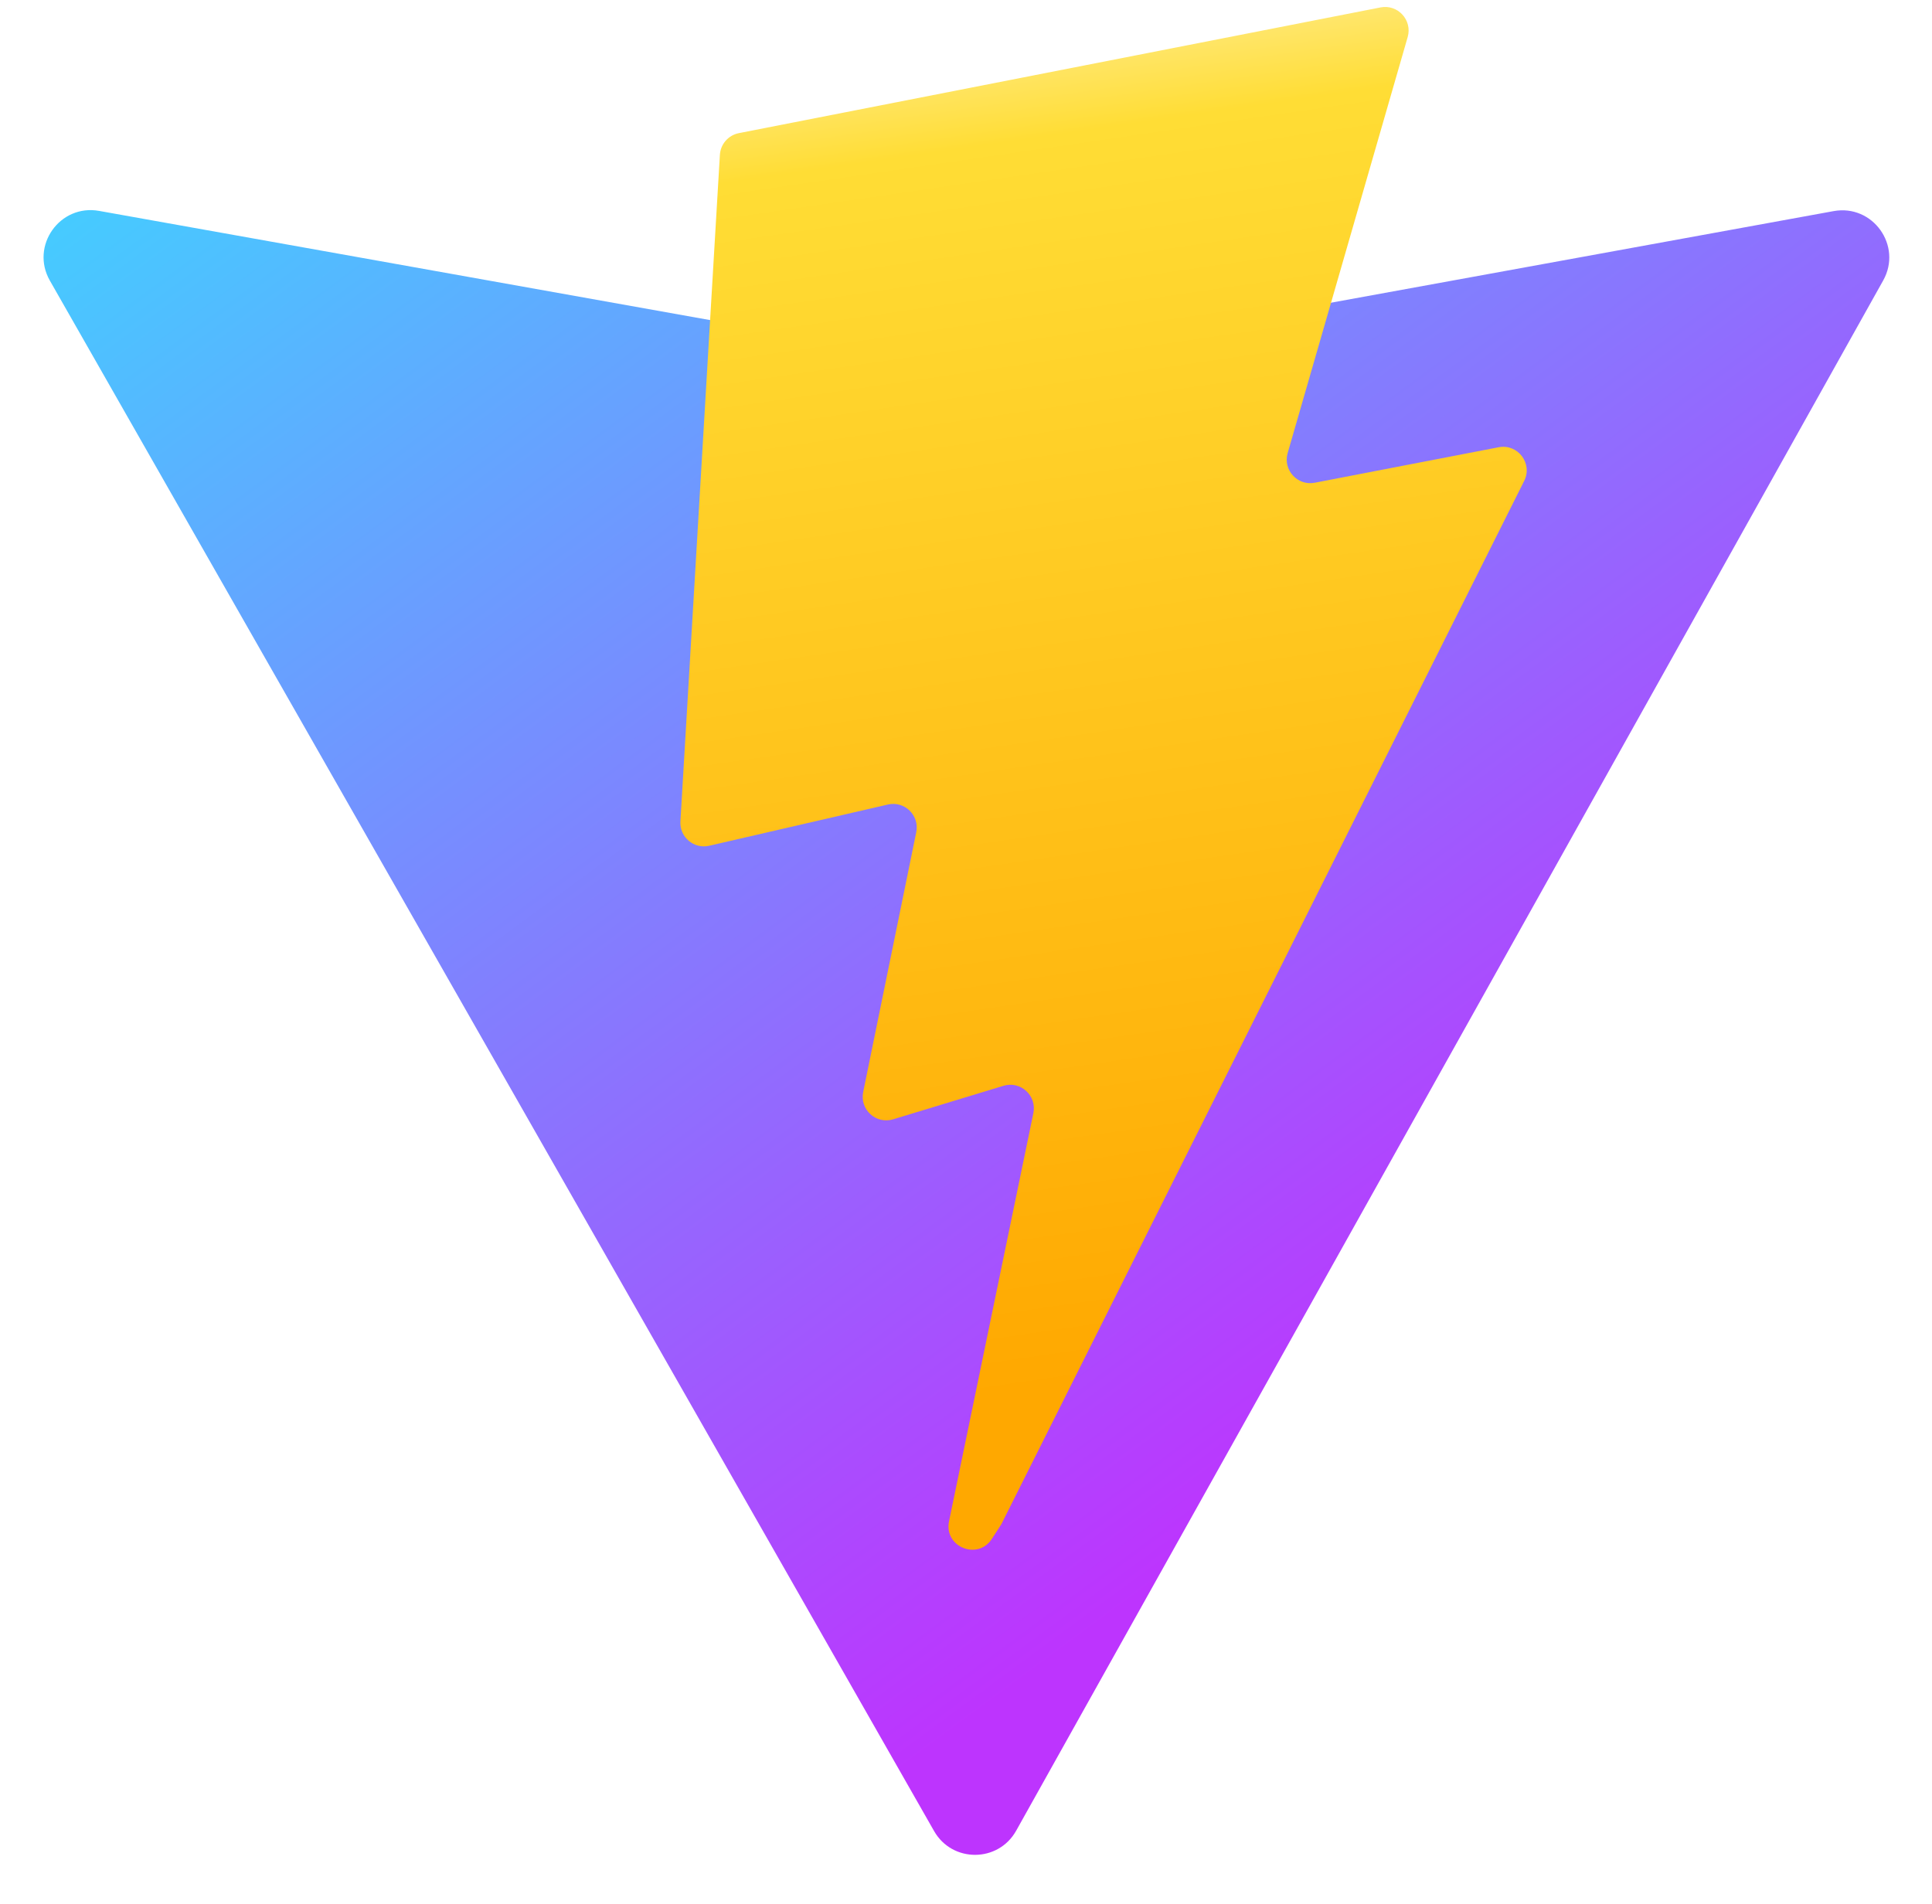
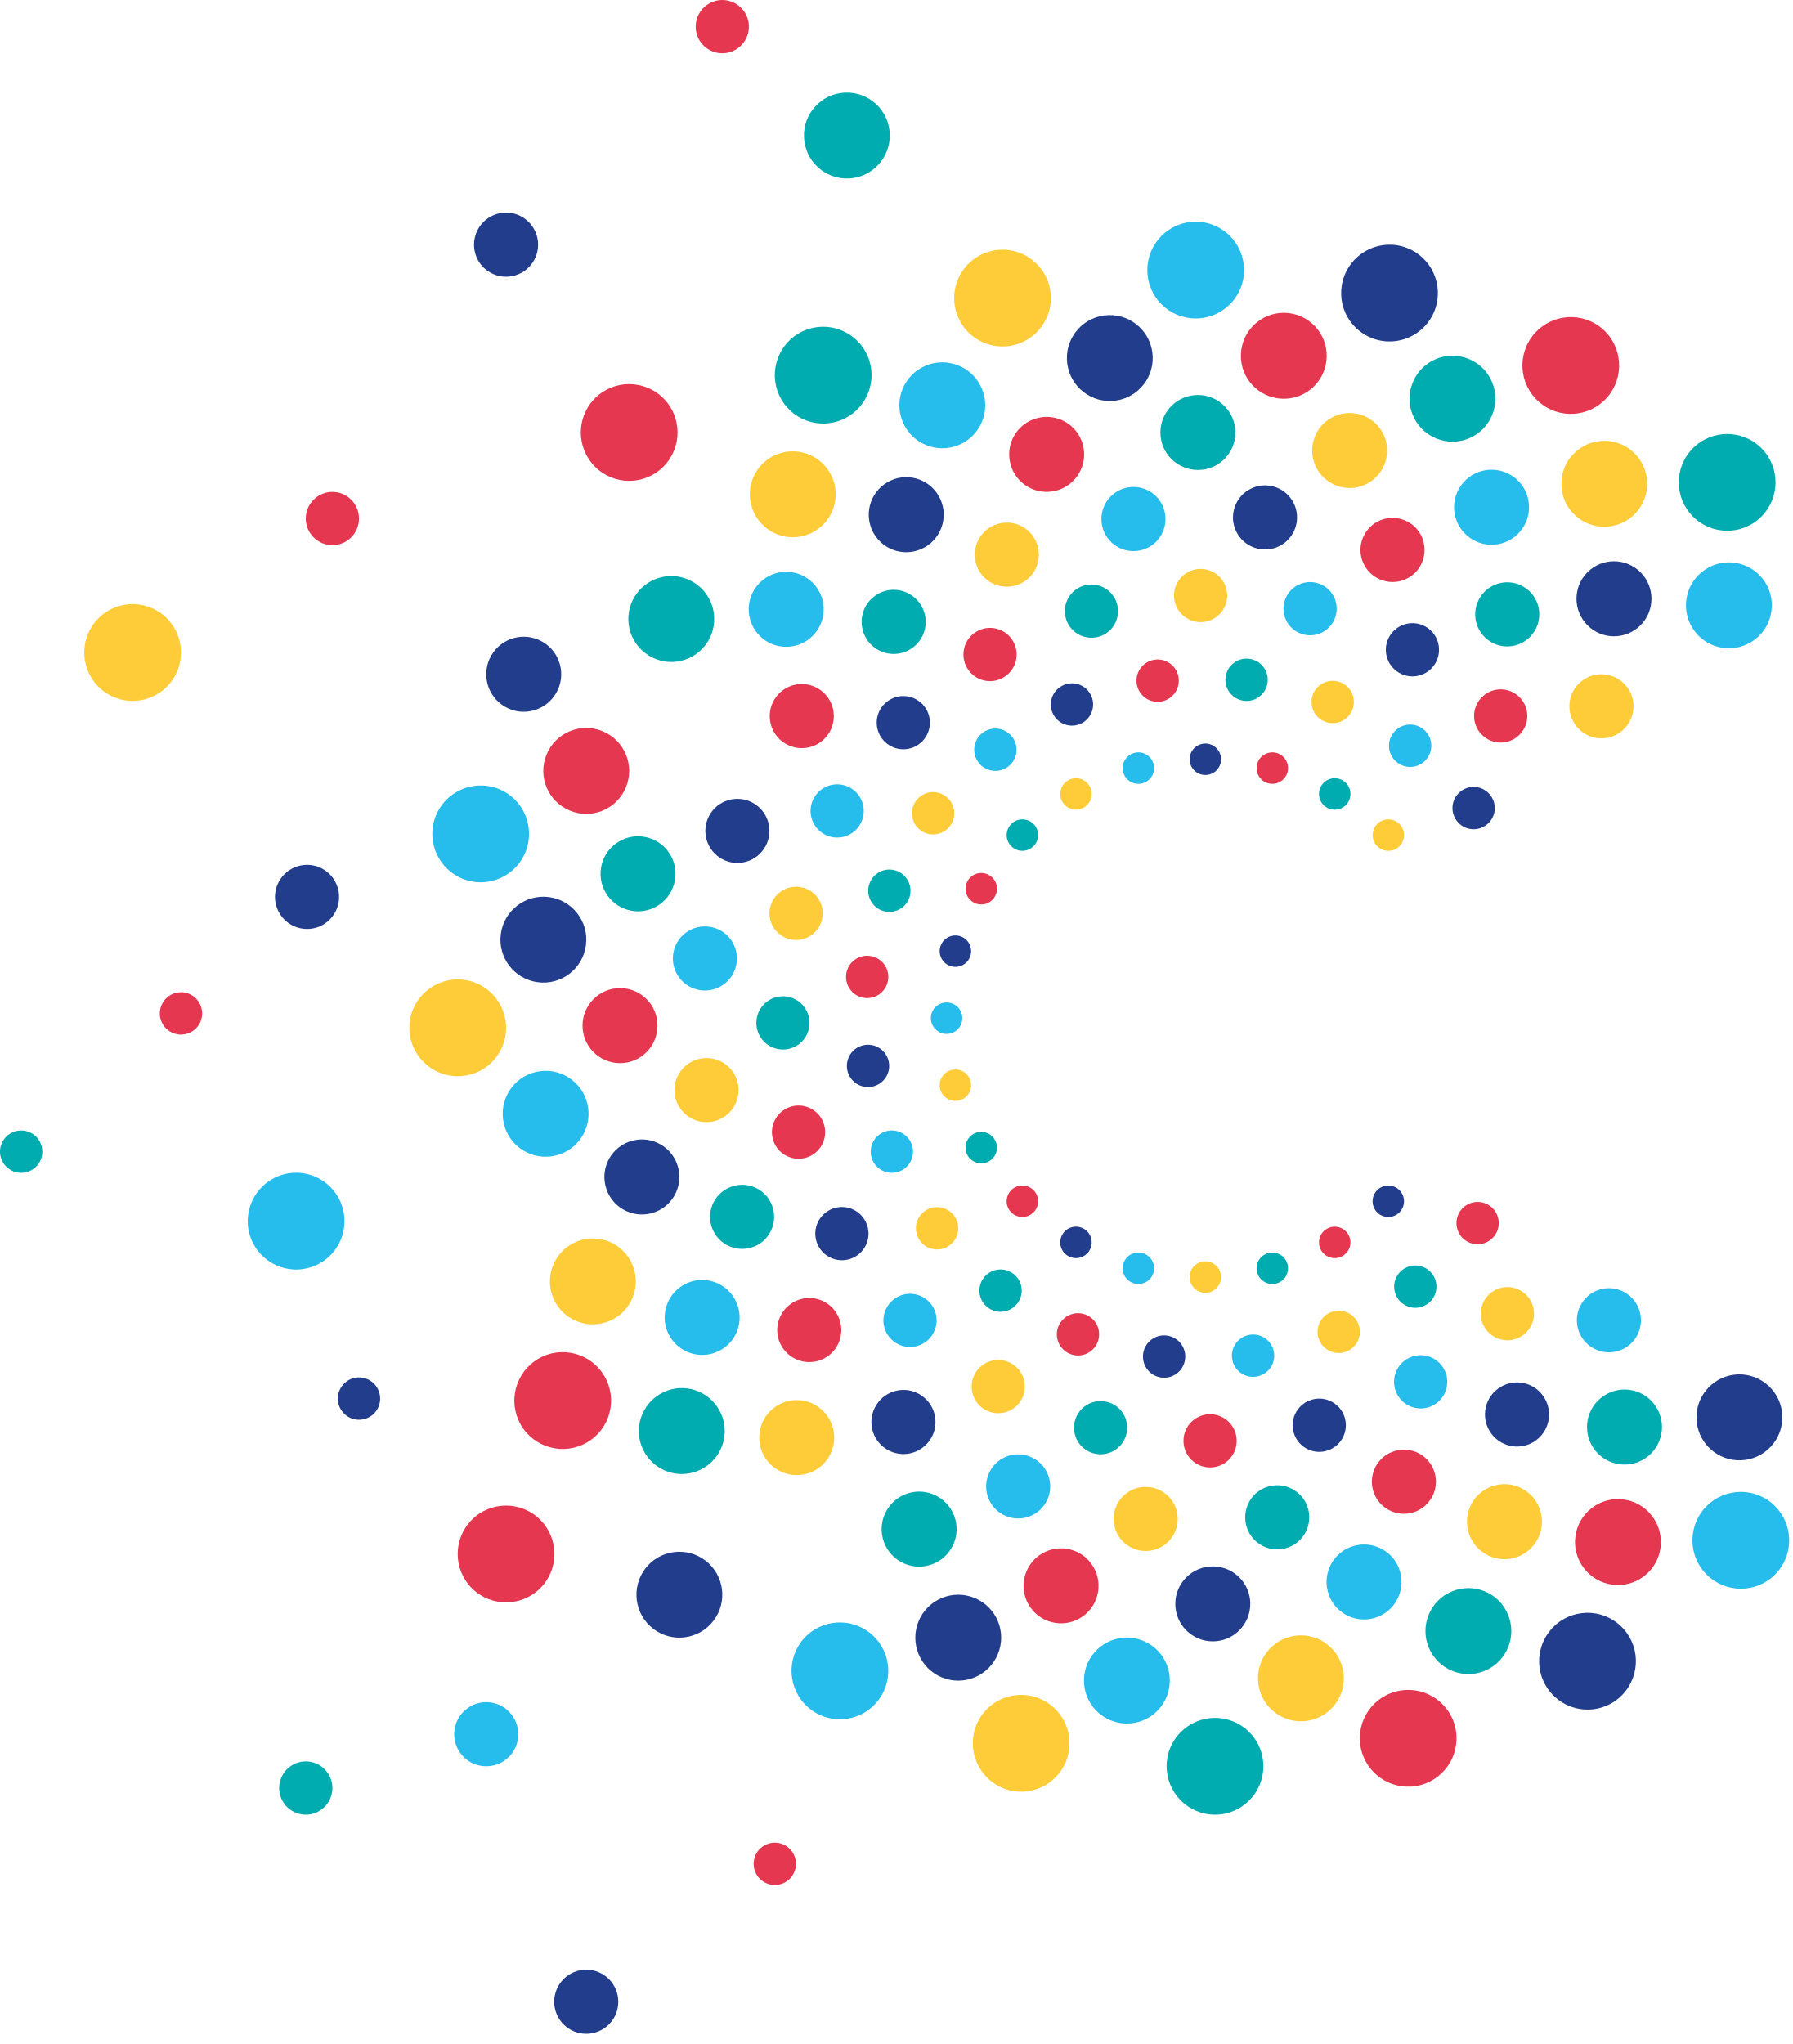
- <svg xmlns="http://www.w3.org/2000/svg" width="410" height="404" viewBox="0 0 410 404" fill="none">
-   <path d="M399.641 59.525L215.643 388.545C211.844 395.338 202.084 395.378 198.228 388.618L10.582 59.556C6.381 52.19 12.68 43.267 21.028 44.759L205.223 77.682C206.398 77.892 207.601 77.89 208.776 77.676L389.119 44.806C397.439 43.289 403.768 52.143 399.641 59.525Z" fill="url(#paint0_linear)" />
-   <path d="M292.965 1.574L156.801 28.255C154.563 28.694 152.906 30.59 152.771 32.866L144.395 174.33C144.198 177.662 147.258 180.248 150.51 179.498L188.42 170.749C191.967 169.931 195.172 173.055 194.443 176.622L183.18 231.775C182.422 235.487 185.907 238.661 189.532 237.56L212.947 230.446C216.577 229.344 220.065 232.527 219.297 236.242L201.398 322.875C200.278 328.294 207.486 331.249 210.492 326.603L212.5 323.5L323.454 102.072C325.312 98.365 322.108 94.137 318.036 94.923L279.014 102.454C275.347 103.161 272.227 99.746 273.262 96.158L298.731 7.867C299.767 4.273 296.636 0.855 292.965 1.574Z" fill="url(#paint1_linear)" />
-   <defs>
-     <linearGradient id="paint0_linear" x1="6" y1="33" x2="235" y2="344" gradientUnits="userSpaceOnUse">
-       <stop stop-color="#41D1FF" />
-       <stop offset="1" stop-color="#BD34FE" />
-     </linearGradient>
-     <linearGradient id="paint1_linear" x1="194.651" y1="8.818" x2="236.076" y2="292.989" gradientUnits="userSpaceOnUse">
-       <stop stop-color="#FFEA83" />
-       <stop offset="0.083" stop-color="#FFDD35" />
-       <stop offset="1" stop-color="#FFA800" />
-     </linearGradient>
-   </defs>
+ <svg xmlns="http://www.w3.org/2000/svg" width="121" height="138" viewBox="0 0 121 138" fill="none">
+   <path d="M84.875 51.582C85.027 51.016 85.608 50.681 86.175 50.831C86.74 50.983 87.076 51.565 86.925 52.132C86.772 52.7 86.191 53.035 85.624 52.883C85.058 52.729 84.723 52.15 84.875 51.582Z" fill="#E53750" />
+   <path d="M114.963 38.569C116.232 37.591 118.049 37.829 119.026 39.102C120 40.371 119.761 42.192 118.49 43.168C117.223 44.144 115.4 43.906 114.426 42.633C113.453 41.362 113.689 39.543 114.963 38.569" fill="#26BCEC" />
+   <path d="M88.657 46.849C88.958 46.12 89.794 45.772 90.523 46.076C91.252 46.378 91.599 47.212 91.296 47.942C90.995 48.671 90.159 49.018 89.43 48.715C88.699 48.413 88.354 47.58 88.657 46.849" fill="#FECC38" />
+   <path d="M100.045 40.16C100.773 39.213 102.13 39.032 103.079 39.761C104.028 40.487 104.205 41.847 103.476 42.795C102.751 43.744 101.392 43.925 100.445 43.195C99.497 42.467 99.316 41.108 100.045 40.16" fill="#00ACB0" />
+   <path d="M93.805 42.97C94.302 42.111 95.4 41.815 96.257 42.312C97.119 42.808 97.411 43.906 96.916 44.767C96.421 45.627 95.32 45.922 94.463 45.425C93.602 44.93 93.309 43.831 93.805 42.971M107.176 38.636C108.166 37.646 109.766 37.646 110.757 38.636C111.745 39.623 111.745 41.227 110.757 42.215C109.77 43.205 108.164 43.207 107.178 42.215C106.189 41.227 106.187 39.623 107.176 38.636ZM80.317 51.261C80.317 50.675 80.792 50.2 81.379 50.199C81.963 50.199 82.439 50.675 82.44 51.262C82.44 51.849 81.964 52.324 81.378 52.323C80.792 52.323 80.317 51.849 80.317 51.261Z" fill="#233D8D" />
+   <path d="M114.299 30.259C115.573 28.981 117.644 28.98 118.92 30.257C120.193 31.533 120.193 33.6 118.916 34.879C117.649 36.154 115.575 36.154 114.302 34.878C113.024 33.601 113.022 31.534 114.299 30.259" fill="#00ACB0" />
+   <path d="M106.013 30.899C106.986 29.628 108.804 29.385 110.076 30.362C111.345 31.335 111.585 33.155 110.61 34.428C109.639 35.699 107.816 35.941 106.546 34.964C105.277 33.988 105.036 32.169 106.013 30.899Z" fill="#FECC38" />
+   <path d="M82.746 45.709C82.848 44.928 83.565 44.375 84.348 44.48C85.131 44.582 85.682 45.299 85.579 46.082C85.476 46.863 84.758 47.416 83.975 47.312C83.192 47.209 82.643 46.493 82.746 45.709Z" fill="#00ACB0" />
+   <path d="M92.016 36.3C92.475 35.197 93.738 34.671 94.844 35.129C95.948 35.585 96.471 36.854 96.013 37.958C95.557 39.063 94.291 39.589 93.188 39.129C92.084 38.671 91.557 37.404 92.016 36.3Z" fill="#E53750" />
+   <path d="M86.715 40.63C86.973 39.672 87.957 39.102 88.914 39.359C89.874 39.614 90.44 40.6 90.185 41.56C89.93 42.518 88.942 43.089 87.986 42.83C87.026 42.575 86.458 41.589 86.715 40.63M98.509 32.981C99.21 31.769 100.756 31.354 101.968 32.053C103.178 32.751 103.593 34.3 102.894 35.511C102.197 36.722 100.647 37.139 99.437 36.438C98.227 35.738 97.809 34.191 98.509 32.981ZM75.832 52.131C75.681 51.566 76.016 50.984 76.583 50.831C77.148 50.679 77.73 51.016 77.882 51.583C78.034 52.15 77.698 52.731 77.131 52.883C76.566 53.034 75.983 52.699 75.832 52.131Z" fill="#26BCEC" />
+   <path d="M103.223 23.044C104.123 21.48 106.123 20.942 107.687 21.846C109.246 22.748 109.78 24.745 108.878 26.311C107.984 27.871 105.981 28.408 104.421 27.505C102.856 26.602 102.319 24.606 103.224 23.044" fill="#E53750" />
+   <path d="M95.386 25.808C95.996 24.328 97.69 23.623 99.171 24.237C100.649 24.849 101.352 26.545 100.739 28.027C100.129 29.506 98.431 30.212 96.952 29.596C95.474 28.983 94.77 27.288 95.386 25.808" fill="#00ACB0" />
+   <path d="M76.742 46.139C76.638 45.358 77.188 44.639 77.971 44.537C78.755 44.433 79.471 44.983 79.575 45.767C79.677 46.548 79.127 47.268 78.344 47.37C77.561 47.473 76.846 46.923 76.742 46.14" fill="#E53750" />
+   <path d="M83.262 34.651C83.42 33.466 84.504 32.632 85.69 32.787C86.875 32.941 87.708 34.031 87.551 35.217C87.397 36.402 86.31 37.237 85.126 37.079C83.941 36.924 83.105 35.836 83.262 34.651Z" fill="#233D8D" />
+   <path d="M79.262 40.206C79.263 39.214 80.067 38.407 81.057 38.409C82.05 38.407 82.853 39.212 82.854 40.206C82.856 41.198 82.05 42.005 81.058 42.003C80.066 42.004 79.262 41.199 79.262 40.206ZM88.676 29.763C89.038 28.41 90.425 27.609 91.776 27.971C93.126 28.332 93.927 29.721 93.565 31.071C93.204 32.422 91.816 33.226 90.467 32.862C89.115 32.5 88.312 31.113 88.676 29.763ZM71.724 54.134C71.432 53.626 71.605 52.977 72.113 52.683C72.62 52.391 73.269 52.565 73.562 53.073C73.856 53.581 73.682 54.23 73.173 54.523C72.666 54.815 72.017 54.642 71.724 54.133" fill="#FECC38" />
+   <path d="M90.659 18.944C91.124 17.2 92.917 16.163 94.66 16.631C96.4 17.098 97.433 18.889 96.966 20.635C96.506 22.373 94.71 23.411 92.97 22.943C91.225 22.476 90.19 20.686 90.659 18.944Z" fill="#233D8D" />
+   <path d="M83.803 23.644C84.01 22.056 85.463 20.936 87.053 21.145C88.638 21.354 89.757 22.81 89.547 24.4C89.341 25.987 87.884 27.108 86.296 26.897C84.709 26.687 83.591 25.233 83.803 23.644Z" fill="#E53750" />
+   <path d="M71.054 48.111C70.752 47.382 71.097 46.545 71.827 46.244C72.556 45.941 73.391 46.286 73.692 47.016C73.994 47.744 73.649 48.582 72.919 48.883C72.19 49.186 71.356 48.84 71.054 48.11" fill="#233D8D" />
+   <path d="M74.379 35.325C74.226 34.14 75.057 33.052 76.243 32.895C77.427 32.737 78.514 33.574 78.669 34.76C78.825 35.945 77.992 37.034 76.807 37.188C75.623 37.344 74.533 36.511 74.379 35.325Z" fill="#26BCEC" />
+   <path d="M71.953 41.726C71.698 40.768 72.264 39.781 73.222 39.525C74.181 39.267 75.164 39.837 75.423 40.796C75.681 41.753 75.111 42.742 74.153 42.996C73.194 43.254 72.21 42.685 71.953 41.726ZM78.344 29.201C78.344 27.8 79.477 26.668 80.876 26.668C82.273 26.666 83.406 27.8 83.406 29.199C83.408 30.596 82.274 31.734 80.876 31.73C79.478 31.73 78.343 30.599 78.345 29.2M68.274 57.132C67.861 56.717 67.861 56.045 68.275 55.63C68.689 55.215 69.361 55.215 69.776 55.63C70.191 56.046 70.19 56.718 69.775 57.132C69.36 57.547 68.689 57.547 68.274 57.132Z" fill="#00ACB0" />
+   <path d="M77.462 18.238C77.459 16.433 78.923 14.966 80.728 14.966C82.529 14.968 83.99 16.43 83.992 18.237C83.997 20.035 82.53 21.503 80.728 21.5C78.922 21.502 77.459 20.041 77.462 18.237" fill="#26BCEC" />
+   <path d="M72.055 24.553C71.845 22.965 72.959 21.508 74.549 21.298C76.134 21.089 77.59 22.206 77.8 23.796C78.011 25.381 76.893 26.841 75.305 27.049C73.718 27.257 72.262 26.142 72.055 24.553Z" fill="#233D8D" />
+   <path d="M54.304 9.53C54.093 7.942 55.207 6.485 56.797 6.275C58.382 6.066 59.839 7.183 60.048 8.773C60.259 10.359 59.141 11.819 57.553 12.026C55.966 12.235 54.51 11.12 54.304 9.53Z" fill="#00ACB0" />
+   <path d="M66.069 51.487C65.589 50.863 65.705 49.964 66.332 49.484C66.959 49.003 67.855 49.12 68.335 49.748C68.814 50.373 68.698 51.272 68.07 51.752C67.444 52.233 66.549 52.115 66.069 51.488" fill="#26BCEC" />
+   <path d="M65.975 38.277C65.519 37.171 66.042 35.906 67.146 35.447C68.25 34.987 69.515 35.514 69.971 36.62C70.43 37.724 69.907 38.992 68.802 39.447C67.698 39.904 66.431 39.382 65.975 38.277Z" fill="#FECC38" />
+   <path d="M32.167 17.348C31.712 16.243 32.234 14.977 33.339 14.519C34.442 14.059 35.708 14.586 36.164 15.691C36.623 16.795 36.099 18.063 34.995 18.518C33.891 18.976 32.623 18.453 32.167 17.348ZM37.58 135.977C37.125 134.872 37.647 133.606 38.751 133.148C39.856 132.689 41.121 133.215 41.578 134.32C42.036 135.424 41.513 136.691 40.408 137.146C39.304 137.604 38.036 137.082 37.581 135.976" fill="#233D8D" />
+   <path d="M65.286 45.088C64.792 44.228 65.084 43.128 65.942 42.633C66.802 42.135 67.899 42.431 68.397 43.291C68.894 44.149 68.599 45.251 67.739 45.745C66.88 46.243 65.782 45.948 65.286 45.088ZM47.21 2.696C46.716 1.837 47.008 0.737 47.866 0.242C48.726 -0.256 49.823 0.04 50.321 0.9C50.818 1.757 50.523 2.859 49.663 3.354C48.805 3.852 47.706 3.557 47.21 2.696ZM68.221 31.334C67.858 29.981 68.659 28.593 70.011 28.231C71.359 27.869 72.747 28.67 73.109 30.021C73.471 31.371 72.67 32.762 71.32 33.122C69.969 33.484 68.58 32.685 68.22 31.334M65.718 60.921C65.211 60.628 65.038 59.979 65.33 59.47C65.622 58.963 66.272 58.79 66.78 59.082C67.288 59.376 67.462 60.025 67.168 60.533C66.875 61.041 66.227 61.215 65.718 60.921" fill="#E53750" />
+   <path d="M64.532 20.973C64.063 19.23 65.097 17.435 66.841 16.968C68.581 16.502 70.37 17.535 70.839 19.281C71.308 21.017 70.272 22.814 68.531 23.279C66.786 23.748 64.996 22.716 64.532 20.973Z" fill="#FECC38" />
+   <path d="M60.943 28.473C60.329 26.994 61.029 25.298 62.509 24.682C63.986 24.07 65.682 24.773 66.296 26.254C66.91 27.731 66.209 29.431 64.727 30.043C63.248 30.655 61.553 29.955 60.943 28.473Z" fill="#26BCEC" />
+   <path d="M62.128 56.04C61.502 55.561 61.382 54.663 61.865 54.037C62.344 53.41 63.24 53.292 63.866 53.773C64.491 54.252 64.611 55.151 64.13 55.777C63.648 56.404 62.754 56.522 62.128 56.04Z" fill="#FECC38" />
+   <path d="M58.619 43.303C57.893 42.354 58.07 40.997 59.019 40.268C59.966 39.538 61.324 39.719 62.051 40.668C62.779 41.617 62.602 42.976 61.653 43.702C60.705 44.431 59.345 44.253 58.619 43.305" fill="#00ACB0" />
+   <path d="M59.716 50.061C59.016 49.358 59.014 48.221 59.716 47.52C60.416 46.816 61.552 46.818 62.256 47.519C62.958 48.22 62.958 49.36 62.256 50.06C61.555 50.764 60.417 50.763 59.716 50.06" fill="#233D8D" />
+   <path d="M21.171 36.278C20.471 35.576 20.469 34.438 21.171 33.738C21.872 33.033 23.008 33.035 23.711 33.737C24.413 34.437 24.414 35.578 23.711 36.278C23.01 36.981 21.872 36.981 21.171 36.278Z" fill="#E53750" />
+   <path d="M58.993 36.016C58.294 34.803 58.707 33.256 59.92 32.555C61.129 31.855 62.676 32.271 63.375 33.482C64.075 34.691 63.661 36.243 62.449 36.941C61.238 37.64 59.69 37.228 58.993 36.016M64.228 65.243C63.663 65.091 63.328 64.51 63.479 63.942C63.63 63.377 64.213 63.04 64.779 63.192C65.346 63.344 65.681 63.926 65.528 64.493C65.376 65.059 64.796 65.395 64.228 65.243Z" fill="#233D8D" />
+   <path d="M52.75 26.963C51.845 25.401 52.38 23.399 53.944 22.496C55.504 21.596 57.5 22.132 58.405 23.696C59.307 25.251 58.772 27.256 57.209 28.155C55.645 29.06 53.65 28.527 52.75 26.962" fill="#00ACB0" />
+   <path d="M51.223 35.137C50.247 33.867 50.484 32.048 51.756 31.07C53.025 30.096 54.844 30.335 55.82 31.607C56.795 32.875 56.557 34.699 55.284 35.673C54.015 36.648 52.196 36.411 51.223 35.137Z" fill="#FECC38" />
+   <path d="M59.498 61.459C58.77 61.158 58.422 60.321 58.726 59.592C59.027 58.862 59.862 58.515 60.591 58.818C61.319 59.119 61.666 59.956 61.364 60.685C61.062 61.416 60.229 61.761 59.498 61.458" fill="#00ACB0" />
+   <path d="M52.814 50.064C51.868 49.336 51.687 47.978 52.416 47.028C53.141 46.078 54.501 45.901 55.448 46.63C56.396 47.356 56.577 48.716 55.848 49.664C55.12 50.612 53.762 50.793 52.814 50.064Z" fill="#E53750" />
+   <path d="M55.623 56.307C54.764 55.81 54.468 54.712 54.965 53.854C55.46 52.992 56.558 52.699 57.418 53.195C58.277 53.69 58.572 54.791 58.074 55.649C57.58 56.51 56.482 56.804 55.623 56.307ZM51.291 42.929C50.301 41.937 50.301 40.336 51.291 39.345C52.277 38.357 53.88 38.357 54.868 39.345C55.856 40.333 55.859 41.939 54.868 42.926C53.88 43.916 52.277 43.918 51.291 42.929M63.908 69.804C63.323 69.804 62.848 69.328 62.847 68.741C62.846 68.156 63.322 67.68 63.908 67.68C64.496 67.68 64.97 68.155 64.969 68.742C64.969 69.329 64.495 69.804 63.908 69.804Z" fill="#26BCEC" />
+   <path d="M40.172 31.51C38.895 30.235 38.893 28.163 40.17 26.886C41.444 25.613 43.51 25.613 44.789 26.891C46.063 28.158 46.063 30.233 44.788 31.507C43.511 32.786 41.445 32.788 40.171 31.51" fill="#E53750" />
+   <path d="M43.559 44.092C42.288 43.119 42.045 41.3 43.021 40.026C43.995 38.757 45.814 38.517 47.086 39.492C48.356 40.464 48.597 42.288 47.62 43.558C46.645 44.828 44.829 45.07 43.559 44.092Z" fill="#00ACB0" />
+   <path d="M58.36 67.374C57.579 67.271 57.026 66.553 57.131 65.77C57.233 64.987 57.95 64.436 58.732 64.539C59.513 64.642 60.066 65.36 59.962 66.144C59.859 66.927 59.143 67.477 58.36 67.374Z" fill="#E53750" />
+   <path d="M60.76 79.073C60.032 79.375 59.195 79.03 58.894 78.299C58.592 77.57 58.937 76.734 59.666 76.432C60.394 76.13 61.231 76.475 61.532 77.205C61.835 77.936 61.489 78.77 60.759 79.072" fill="#26BCEC" />
+   <path d="M48.957 58.098C47.854 57.639 47.328 56.375 47.786 55.269C48.242 54.163 49.509 53.641 50.612 54.099C51.716 54.555 52.242 55.822 51.783 56.926C51.326 58.03 50.06 58.557 48.957 58.098Z" fill="#233D8D" />
+   <path d="M53.284 63.402C52.326 63.143 51.756 62.159 52.014 61.202C52.269 60.242 53.254 59.675 54.213 59.93C55.171 60.185 55.741 61.173 55.482 62.13C55.227 63.09 54.242 63.659 53.283 63.401" fill="#FECC38" />
+   <path d="M34.095 47.716C32.884 47.015 32.469 45.467 33.169 44.254C33.866 43.044 35.414 42.629 36.624 43.328C37.834 44.026 38.251 45.577 37.55 46.787C36.851 47.998 35.304 48.416 34.095 47.715" fill="#233D8D" />
+   <path d="M64.778 74.291C64.213 74.442 63.631 74.107 63.478 73.54C63.327 72.975 63.663 72.392 64.229 72.24C64.796 72.088 65.378 72.425 65.529 72.992C65.679 73.559 65.345 74.141 64.777 74.292M7.322 46.883C5.759 45.983 5.223 43.982 6.125 42.417C7.027 40.857 9.022 40.322 10.588 41.225C12.146 42.12 12.683 44.124 11.781 45.685C10.879 47.252 8.883 47.788 7.322 46.883Z" fill="#FECC38" />
+   <path d="M38.471 54.726C36.991 54.115 36.288 52.42 36.901 50.938C37.513 49.46 39.208 48.756 40.688 49.37C42.166 49.98 42.872 51.679 42.257 53.159C41.644 54.638 39.951 55.343 38.472 54.726" fill="#E53750" />
+   <path d="M58.79 73.381C58.01 73.485 57.29 72.934 57.188 72.151C57.084 71.368 57.634 70.65 58.417 70.548C59.198 70.444 59.917 70.995 60.02 71.778C60.123 72.562 59.574 73.278 58.79 73.381" fill="#233D8D" />
+   <path d="M47.308 66.857C46.124 66.699 45.29 65.614 45.446 64.427C45.6 63.241 46.689 62.408 47.873 62.565C49.058 62.719 49.893 63.806 49.735 64.991C49.58 66.177 48.493 67.013 47.308 66.856" fill="#26BCEC" />
+   <path d="M52.859 70.86C51.868 70.858 51.062 70.055 51.064 69.063C51.062 68.07 51.866 67.267 52.859 67.266C53.851 67.264 54.657 68.071 54.655 69.063C54.657 70.055 53.853 70.86 52.859 70.86ZM42.423 61.441C41.071 61.078 40.27 59.69 40.632 58.337C40.993 56.988 42.381 56.186 43.73 56.548C45.081 56.909 45.885 58.299 45.52 59.649C45.159 61 43.772 61.805 42.423 61.441ZM66.779 78.402C66.272 78.694 65.623 78.52 65.329 78.013C65.036 77.506 65.21 76.855 65.719 76.562C66.226 76.269 66.875 76.442 67.168 76.952C67.461 77.46 67.287 78.109 66.78 78.402" fill="#00ACB0" />
+   <path d="M31.611 59.455C29.868 58.991 28.832 57.197 29.299 55.452C29.766 53.712 31.556 52.678 33.301 53.144C35.038 53.604 36.075 55.401 35.606 57.142C35.14 58.889 33.351 59.925 31.61 59.455" fill="#26BCEC" />
+   <path d="M36.309 66.315C34.721 66.108 33.603 64.654 33.811 63.063C34.02 61.477 35.475 60.358 37.063 60.567C38.648 60.773 39.77 62.232 39.558 63.82C39.349 65.408 37.896 66.527 36.308 66.315" fill="#233D8D" />
+   <path d="M1.975 79.073C1.247 79.375 0.41 79.03 0.11 78.299C-0.193 77.57 0.153 76.734 0.882 76.432C1.61 76.13 2.447 76.475 2.749 77.205C3.05 77.936 2.706 78.77 1.976 79.072" fill="#00ACB0" />
+   <path d="M12.765 69.742C12.037 70.043 11.2 69.698 10.9 68.969C10.597 68.239 10.943 67.403 11.672 67.101C12.4 66.799 13.236 67.144 13.538 67.875C13.84 68.606 13.495 69.44 12.765 69.742M52.856 127.156C52.129 127.458 51.292 127.113 50.991 126.383C50.688 125.653 51.034 124.818 51.763 124.516C52.491 124.214 53.328 124.559 53.629 125.289C53.931 126.02 53.586 126.854 52.856 127.156Z" fill="#E53750" />
+   <path d="M47.982 75.745C46.797 75.899 45.71 75.067 45.554 73.881C45.396 72.695 46.232 71.608 47.416 71.453C48.601 71.296 49.689 72.129 49.843 73.315C50 74.5 49.166 75.591 47.982 75.745Z" fill="#FECC38" />
+   <path d="M54.379 78.173C53.421 78.428 52.435 77.862 52.179 76.903C51.921 75.944 52.491 74.96 53.449 74.701C54.406 74.443 55.394 75.013 55.648 75.972C55.907 76.93 55.337 77.916 54.379 78.173M41.862 71.777C40.462 71.777 39.329 70.644 39.329 69.244C39.328 67.846 40.462 66.713 41.859 66.712C43.257 66.711 44.392 67.846 44.39 69.244C44.39 70.644 43.26 71.779 41.862 71.777M69.775 81.853C69.361 82.267 68.689 82.267 68.274 81.853C67.86 81.439 67.861 80.765 68.275 80.35C68.69 79.936 69.361 79.936 69.776 80.351C70.19 80.766 70.191 81.438 69.775 81.853" fill="#E53750" />
+   <path d="M30.904 72.66C29.101 72.664 27.636 71.199 27.636 69.392C27.637 67.59 29.098 66.128 30.904 66.127C32.701 66.122 34.167 67.589 34.166 69.392C34.167 71.2 32.707 72.663 30.904 72.66" fill="#FECC38" />
+   <path d="M37.216 78.07C35.629 78.281 34.173 77.166 33.963 75.576C33.754 73.99 34.87 72.532 36.459 72.322C38.044 72.112 39.504 73.23 39.711 74.819C39.919 76.407 38.804 77.864 37.216 78.07Z" fill="#26BCEC" />
+   <path d="M64.135 84.061C63.511 84.541 62.612 84.425 62.133 83.797C61.651 83.171 61.769 82.274 62.396 81.794C63.02 81.313 63.918 81.43 64.398 82.057C64.879 82.685 64.762 83.58 64.135 84.061Z" fill="#FECC38" />
+   <path d="M25.107 95.559C24.483 96.039 23.584 95.923 23.105 95.296C22.624 94.669 22.741 93.772 23.369 93.292C23.992 92.811 24.89 92.928 25.37 93.555C25.851 94.183 25.734 95.078 25.107 95.559Z" fill="#233D8D" />
+   <path d="M50.931 84.155C49.827 84.61 48.562 84.088 48.104 82.983C47.645 81.879 48.172 80.612 49.276 80.156C50.379 79.697 51.646 80.221 52.101 81.326C52.559 82.43 52.036 83.699 50.931 84.156" fill="#00ACB0" />
+   <path d="M21.558 62.556C20.454 63.011 19.189 62.489 18.731 61.383C18.271 60.279 18.798 59.013 19.903 58.556C21.007 58.097 22.273 58.621 22.728 59.725C23.186 60.831 22.663 62.099 21.559 62.555M57.738 84.844C56.879 85.338 55.78 85.046 55.285 84.187C54.787 83.326 55.083 82.229 55.942 81.731C56.8 81.233 57.901 81.528 58.395 82.389C58.893 83.248 58.598 84.347 57.738 84.844ZM43.993 81.907C42.641 82.27 41.254 81.469 40.892 80.116C40.53 78.766 41.331 77.378 42.681 77.016C44.03 76.653 45.421 77.454 45.78 78.806C46.143 80.157 45.344 81.548 43.993 81.907M73.562 84.411C73.269 84.918 72.621 85.092 72.112 84.799C71.605 84.507 71.431 83.857 71.724 83.349C72.017 82.841 72.666 82.666 73.174 82.96C73.681 83.255 73.856 83.903 73.562 84.411Z" fill="#233D8D" />
+   <path d="M20.839 85.599C19.097 86.069 17.303 85.032 16.836 83.288C16.371 81.547 17.405 79.757 19.149 79.287C20.884 78.818 22.68 79.855 23.144 81.597C23.614 83.343 22.582 85.134 20.839 85.598" fill="#26BCEC" />
+   <path d="M41.134 89.19C39.656 89.805 37.961 89.104 37.346 87.623C36.734 86.145 37.436 84.448 38.916 83.834C40.392 83.219 42.091 83.922 42.703 85.403C43.315 86.884 42.615 88.58 41.134 89.19Z" fill="#FECC38" />
+   <path d="M68.684 88.004C68.205 88.63 67.308 88.75 66.683 88.268C66.055 87.787 65.937 86.891 66.418 86.265C66.897 85.639 67.795 85.519 68.421 86.001C69.048 86.482 69.165 87.377 68.684 88.004Z" fill="#00ACB0" />
+   <path d="M55.955 91.515C55.007 92.241 53.65 92.064 52.921 91.115C52.192 90.167 52.373 88.808 53.322 88.081C54.268 87.352 55.627 87.53 56.353 88.48C57.081 89.429 56.904 90.789 55.955 91.516" fill="#E53750" />
+   <path d="M34.147 118.803C33.198 119.529 31.841 119.352 31.112 118.403C30.383 117.455 30.564 116.096 31.512 115.368C32.459 114.64 33.818 114.817 34.543 115.767C35.271 116.715 35.094 118.075 34.146 118.802M62.709 90.417C62.007 91.118 60.87 91.12 60.169 90.417C59.466 89.716 59.468 88.58 60.169 87.875C60.868 87.174 62.008 87.173 62.708 87.876C63.411 88.577 63.41 89.715 62.708 90.418M48.673 91.141C47.46 91.84 45.913 91.426 45.214 90.213C44.514 89.004 44.93 87.456 46.139 86.756C47.348 86.056 48.899 86.47 49.596 87.682C50.295 88.894 49.883 90.444 48.672 91.141M77.882 85.902C77.73 86.467 77.149 86.802 76.581 86.651C76.015 86.501 75.679 85.918 75.831 85.351C75.983 84.784 76.565 84.448 77.131 84.601C77.697 84.754 78.033 85.334 77.881 85.902" fill="#26BCEC" />
+   <path d="M39.625 97.388C38.064 98.293 36.063 97.757 35.161 96.193C34.261 94.631 34.797 92.633 36.36 91.728C37.914 90.826 39.917 91.362 40.816 92.925C41.721 94.489 41.188 96.488 39.625 97.388Z" fill="#E53750" />
+   <path d="M47.794 98.915C46.526 99.892 44.707 99.655 43.731 98.383C42.756 97.113 42.995 95.293 44.266 94.316C45.533 93.34 47.356 93.578 48.33 94.852C49.303 96.123 49.068 97.942 47.794 98.915Z" fill="#00ACB0" />
+   <path d="M74.099 90.635C73.799 91.363 72.963 91.712 72.234 91.408C71.504 91.106 71.158 90.271 71.46 89.541C71.762 88.813 72.598 88.465 73.327 88.768C74.057 89.07 74.402 89.905 74.099 90.635Z" fill="#E53750" />
+   <path d="M62.712 97.323C61.984 98.27 60.627 98.451 59.678 97.722C58.728 96.996 58.552 95.636 59.28 94.688C60.006 93.739 61.365 93.558 62.311 94.288C63.26 95.016 63.44 96.376 62.712 97.323" fill="#233D8D" />
+   <path d="M68.951 94.514C68.454 95.372 67.357 95.669 66.499 95.172C65.638 94.676 65.346 93.578 65.841 92.716C66.335 91.856 67.435 91.561 68.293 92.059C69.154 92.554 69.448 93.653 68.951 94.513M55.581 98.848C54.591 99.838 52.99 99.838 52 98.848C51.012 97.861 51.012 96.257 52 95.269C52.986 94.28 54.592 94.278 55.578 95.269C56.567 96.257 56.571 97.861 55.581 98.848ZM82.438 86.223C82.438 86.808 81.964 87.283 81.377 87.284C80.792 87.284 80.317 86.809 80.316 86.222C80.316 85.635 80.792 85.16 81.378 85.16C81.964 85.161 82.439 85.635 82.439 86.223" fill="#FECC38" />
+   <path d="M36.476 107.225C35.202 108.503 33.131 108.504 31.855 107.227C30.582 105.951 30.581 103.884 31.858 102.605C33.126 101.33 35.2 101.329 36.472 102.606C37.751 103.883 37.753 105.95 36.476 107.225Z" fill="#E53750" />
+   <path d="M48.166 109.429C47.192 110.701 45.375 110.943 44.102 109.967C42.833 108.993 42.593 107.172 43.568 105.9C44.539 104.629 46.362 104.388 47.632 105.365C48.901 106.341 49.143 108.159 48.166 109.429ZM80.01 91.775C79.909 92.556 79.192 93.109 78.409 93.004C77.626 92.902 77.075 92.185 77.178 91.402C77.281 90.621 77.999 90.067 78.782 90.171C79.565 90.274 80.114 90.991 80.01 91.775Z" fill="#233D8D" />
+   <path d="M70.74 101.183C70.282 102.287 69.019 102.812 67.913 102.355C66.808 101.898 66.286 100.63 66.744 99.526C67.2 98.421 68.465 97.895 69.568 98.355C70.672 98.812 71.199 100.078 70.74 101.183" fill="#26BCEC" />
+   <path d="M76.041 96.854C75.783 97.812 74.799 98.382 73.843 98.125C72.882 97.869 72.316 96.884 72.571 95.924C72.827 94.966 73.814 94.395 74.771 94.654C75.73 94.909 76.298 95.895 76.041 96.854ZM22.38 121.184C22.122 122.143 21.138 122.713 20.182 122.455C19.221 122.199 18.654 121.214 18.91 120.254C19.166 119.296 20.152 118.725 21.11 118.983C22.069 119.239 22.637 120.224 22.381 121.184M64.247 104.503C63.547 105.715 62.001 106.13 60.788 105.431C59.578 104.733 59.163 103.183 59.862 101.973C60.559 100.762 62.109 100.345 63.319 101.046C64.529 101.746 64.947 103.294 64.246 104.503M86.924 85.353C87.075 85.918 86.74 86.5 86.174 86.653C85.609 86.804 85.026 86.467 84.874 85.9C84.722 85.334 85.058 84.752 85.626 84.601C86.192 84.449 86.773 84.784 86.924 85.352" fill="#00ACB0" />
+   <path d="M59.533 114.44C58.634 116.004 56.633 116.541 55.07 115.638C53.511 114.735 52.976 112.739 53.877 111.172C54.773 109.613 56.776 109.075 58.336 109.979C59.9 110.881 60.437 112.878 59.533 114.44Z" fill="#26BCEC" />
+   <path d="M67.371 111.675C66.76 113.156 65.066 113.86 63.585 113.247C62.108 112.635 61.405 110.939 62.018 109.457C62.627 107.978 64.325 107.273 65.804 107.888C67.283 108.501 67.987 110.196 67.37 111.676" fill="#233D8D" />
+   <path d="M86.015 91.344C86.118 92.125 85.568 92.845 84.785 92.946C84.003 93.05 83.287 92.501 83.183 91.717C83.08 90.936 83.63 90.216 84.414 90.114C85.196 90.011 85.913 90.56 86.015 91.344" fill="#26BCEC" />
+   <path d="M79.495 102.833C79.337 104.018 78.253 104.852 77.067 104.697C75.881 104.542 75.049 103.453 75.205 102.268C75.36 101.082 76.447 100.247 77.63 100.405C78.816 100.56 79.651 101.647 79.495 102.832" fill="#FECC38" />
+   <path d="M83.494 97.278C83.493 98.27 82.69 99.076 81.7 99.075C80.706 99.077 79.904 98.272 79.902 97.278C79.901 96.286 80.707 95.479 81.698 95.481C82.691 95.48 83.495 96.285 83.494 97.278ZM74.081 107.721C73.718 109.074 72.331 109.875 70.98 109.513C69.631 109.152 68.829 107.763 69.191 106.413C69.552 105.062 70.941 104.258 72.29 104.622C73.641 104.984 74.445 106.371 74.081 107.721ZM91.032 83.35C91.324 83.858 91.151 84.506 90.643 84.8C90.137 85.093 89.487 84.919 89.193 84.411C88.9 83.903 89.074 83.254 89.583 82.961C90.09 82.669 90.739 82.841 91.032 83.35" fill="#E53750" />
+   <path d="M72.097 118.54C71.633 120.284 69.84 121.321 68.096 120.853C66.357 120.386 65.323 118.595 65.79 116.849C66.25 115.111 68.046 114.073 69.786 114.541C71.531 115.008 72.566 116.798 72.097 118.54" fill="#FECC38" />
+   <path d="M78.953 113.84C78.746 115.428 77.293 116.548 75.703 116.339C74.118 116.13 73 114.673 73.208 113.084C73.415 111.497 74.873 110.375 76.46 110.587C78.047 110.797 79.165 112.25 78.953 113.84" fill="#26BCEC" />
+   <path d="M91.703 89.373C92.004 90.102 91.66 90.939 90.93 91.24C90.201 91.542 89.366 91.197 89.064 90.467C88.762 89.738 89.108 88.901 89.837 88.599C90.567 88.297 91.401 88.642 91.703 89.373" fill="#FECC38" />
+   <path d="M88.376 102.159C88.531 103.345 87.699 104.431 86.514 104.589C85.328 104.747 84.242 103.909 84.087 102.725C83.93 101.539 84.763 100.45 85.948 100.296C87.132 100.14 88.221 100.973 88.376 102.159" fill="#00ACB0" />
+   <path d="M90.803 95.757C91.059 96.717 90.492 97.703 89.534 97.959C88.575 98.218 87.593 97.647 87.334 96.688C87.076 95.731 87.646 94.743 88.604 94.489C89.562 94.23 90.547 94.799 90.803 95.758M84.411 108.283C84.411 109.683 83.279 110.816 81.88 110.816C80.483 110.817 79.35 109.684 79.35 108.285C79.35 106.888 80.483 105.75 81.88 105.753C83.279 105.753 84.414 106.885 84.412 108.283M94.482 80.352C94.895 80.767 94.895 81.439 94.481 81.854C94.067 82.268 93.394 82.268 92.98 81.854C92.565 81.438 92.566 80.766 92.981 80.351C93.396 79.937 94.067 79.936 94.482 80.352" fill="#233D8D" />
+   <path d="M85.294 119.246C85.297 121.051 83.834 122.517 82.028 122.517C80.227 122.515 78.766 121.053 78.765 119.246C78.759 117.448 80.226 115.981 82.028 115.983C83.834 115.981 85.297 117.441 85.293 119.246" fill="#00ACB0" />
+   <path d="M90.701 112.932C90.912 114.519 89.797 115.976 88.208 116.187C86.623 116.396 85.166 115.278 84.956 113.689C84.746 112.103 85.863 110.642 87.451 110.435C89.039 110.227 90.495 111.342 90.701 112.932Z" fill="#FECC38" />
+   <path d="M96.687 85.996C97.167 86.621 97.051 87.52 96.424 87.999C95.798 88.481 94.901 88.364 94.421 87.736C93.942 87.111 94.058 86.212 94.686 85.732C95.312 85.251 96.207 85.369 96.687 85.996" fill="#00ACB0" />
+   <path d="M96.782 99.207C97.237 100.313 96.715 101.578 95.611 102.037C94.507 102.497 93.242 101.969 92.785 100.864C92.327 99.76 92.85 98.493 93.954 98.037C95.059 97.58 96.326 98.102 96.782 99.207Z" fill="#E53750" />
+   <path d="M97.47 92.396C97.965 93.256 97.672 94.356 96.814 94.85C95.954 95.349 94.858 95.053 94.359 94.194C93.863 93.335 94.157 92.233 95.017 91.739C95.876 91.241 96.974 91.536 97.47 92.396ZM94.536 106.149C94.898 107.503 94.098 108.89 92.745 109.253C91.397 109.615 90.009 108.814 89.647 107.462C89.285 106.113 90.086 104.721 91.437 104.362C92.787 103.999 94.177 104.798 94.537 106.149" fill="#26BCEC" />
+   <path d="M98.225 116.511C98.694 118.254 97.659 120.049 95.916 120.516C94.176 120.982 92.386 119.948 91.918 118.202C91.448 116.467 92.484 114.67 94.225 114.206C95.97 113.736 97.76 114.768 98.225 116.512" fill="#E53750" />
+   <path d="M101.814 109.011C102.428 110.49 101.727 112.187 100.247 112.801C98.77 113.414 97.074 112.711 96.46 111.23C95.847 109.754 96.548 108.053 98.029 107.441C99.509 106.829 101.203 107.529 101.814 109.011Z" fill="#00ACB0" />
+   <path d="M100.629 81.443C101.254 81.923 101.374 82.82 100.892 83.446C100.412 84.074 99.516 84.192 98.891 83.711C98.265 83.232 98.145 82.333 98.627 81.707C99.108 81.079 100.002 80.962 100.629 81.443Z" fill="#E53750" />
+   <path d="M104.138 94.181C104.864 95.129 104.686 96.487 103.738 97.217C102.791 97.946 101.432 97.764 100.705 96.816C99.977 95.867 100.154 94.508 101.104 93.782C102.052 93.054 103.411 93.231 104.138 94.18" fill="#233D8D" />
+   <path d="M103.041 87.422C103.741 88.125 103.743 89.262 103.041 89.963C102.34 90.667 101.204 90.665 100.501 89.964C99.799 89.263 99.798 88.123 100.501 87.423C101.202 86.719 102.339 86.72 103.041 87.423M103.764 101.467C104.463 102.681 104.049 104.228 102.837 104.928C101.628 105.628 100.08 105.212 99.381 104.002C98.682 102.792 99.096 101.24 100.307 100.543C101.519 99.843 103.066 100.255 103.764 101.468" fill="#FECC38" />
+   <path d="M110.007 110.52C110.911 112.082 110.376 114.084 108.812 114.987C107.251 115.887 105.256 115.352 104.352 113.787C103.449 112.232 103.985 110.228 105.547 109.328C107.111 108.423 109.107 108.956 110.007 110.521" fill="#233D8D" />
+   <path d="M111.533 102.347C112.51 103.617 112.272 105.436 111 106.413C109.731 107.387 107.912 107.149 106.937 105.876C105.961 104.609 106.199 102.784 107.472 101.811C108.742 100.837 110.56 101.073 111.532 102.347" fill="#E53750" />
+   <path d="M109.942 87.42C110.889 88.148 111.069 89.505 110.341 90.456C109.615 91.406 108.256 91.582 107.308 90.854C106.36 90.127 106.18 88.767 106.908 87.82C107.635 86.871 108.994 86.69 109.942 87.419" fill="#26BCEC" />
+   <path d="M111.466 94.555C112.456 95.546 112.456 97.148 111.466 98.139C110.479 99.127 108.877 99.127 107.889 98.139C106.9 97.151 106.898 95.544 107.889 94.558C108.877 93.567 110.479 93.566 111.466 94.555" fill="#00ACB0" />
+   <path d="M119.837 101.683C121.115 102.957 121.116 105.029 119.839 106.307C118.565 107.58 116.499 107.58 115.22 106.303C113.946 105.034 113.946 102.958 115.221 101.686C116.498 100.406 118.564 100.404 119.837 101.682" fill="#26BCEC" />
+   <path d="M119.198 93.392C120.469 94.365 120.711 96.184 119.735 97.457C118.762 98.727 116.942 98.968 115.671 97.992C114.401 97.019 114.159 95.196 115.136 93.925C116.111 92.655 117.929 92.413 119.198 93.392Z" fill="#233D8D" />
+   <path d="M92.981 55.631C93.395 55.217 94.067 55.217 94.482 55.631C94.896 56.045 94.896 56.718 94.482 57.133C94.066 57.548 93.395 57.548 92.981 57.132C92.567 56.717 92.566 56.046 92.981 55.631" fill="#FECC38" />
+   <path d="M98.622 53.423C99.246 52.944 100.145 53.06 100.624 53.688C101.105 54.314 100.988 55.21 100.36 55.69C99.736 56.171 98.838 56.055 98.359 55.427C97.877 54.799 97.995 53.904 98.622 53.424" fill="#233D8D" />
+   <path d="M89.194 53.072C89.487 52.565 90.136 52.392 90.644 52.684C91.151 52.976 91.324 53.627 91.032 54.135C90.739 54.643 90.09 54.817 89.582 54.523C89.075 54.229 88.9 53.581 89.194 53.072Z" fill="#00ACB0" />
+   <path d="M94.072 49.48C94.551 48.854 95.448 48.734 96.074 49.216C96.701 49.697 96.819 50.593 96.338 51.219C95.859 51.845 94.961 51.965 94.335 51.482C93.708 51.002 93.591 50.107 94.072 49.48Z" fill="#26BCEC" />
+   <path d="M106.802 45.969C107.75 45.242 109.107 45.42 109.836 46.369C110.565 47.316 110.384 48.676 109.435 49.403C108.488 50.131 107.129 49.954 106.404 49.004C105.676 48.055 105.853 46.694 106.802 45.968" fill="#FECC38" />
+   <path d="M100.048 47.066C100.75 46.366 101.886 46.364 102.587 47.066C103.29 47.767 103.289 48.904 102.588 49.608C101.887 50.31 100.748 50.311 100.048 49.608C99.345 48.906 99.346 47.768 100.048 47.066" fill="#E53750" />
</svg>
